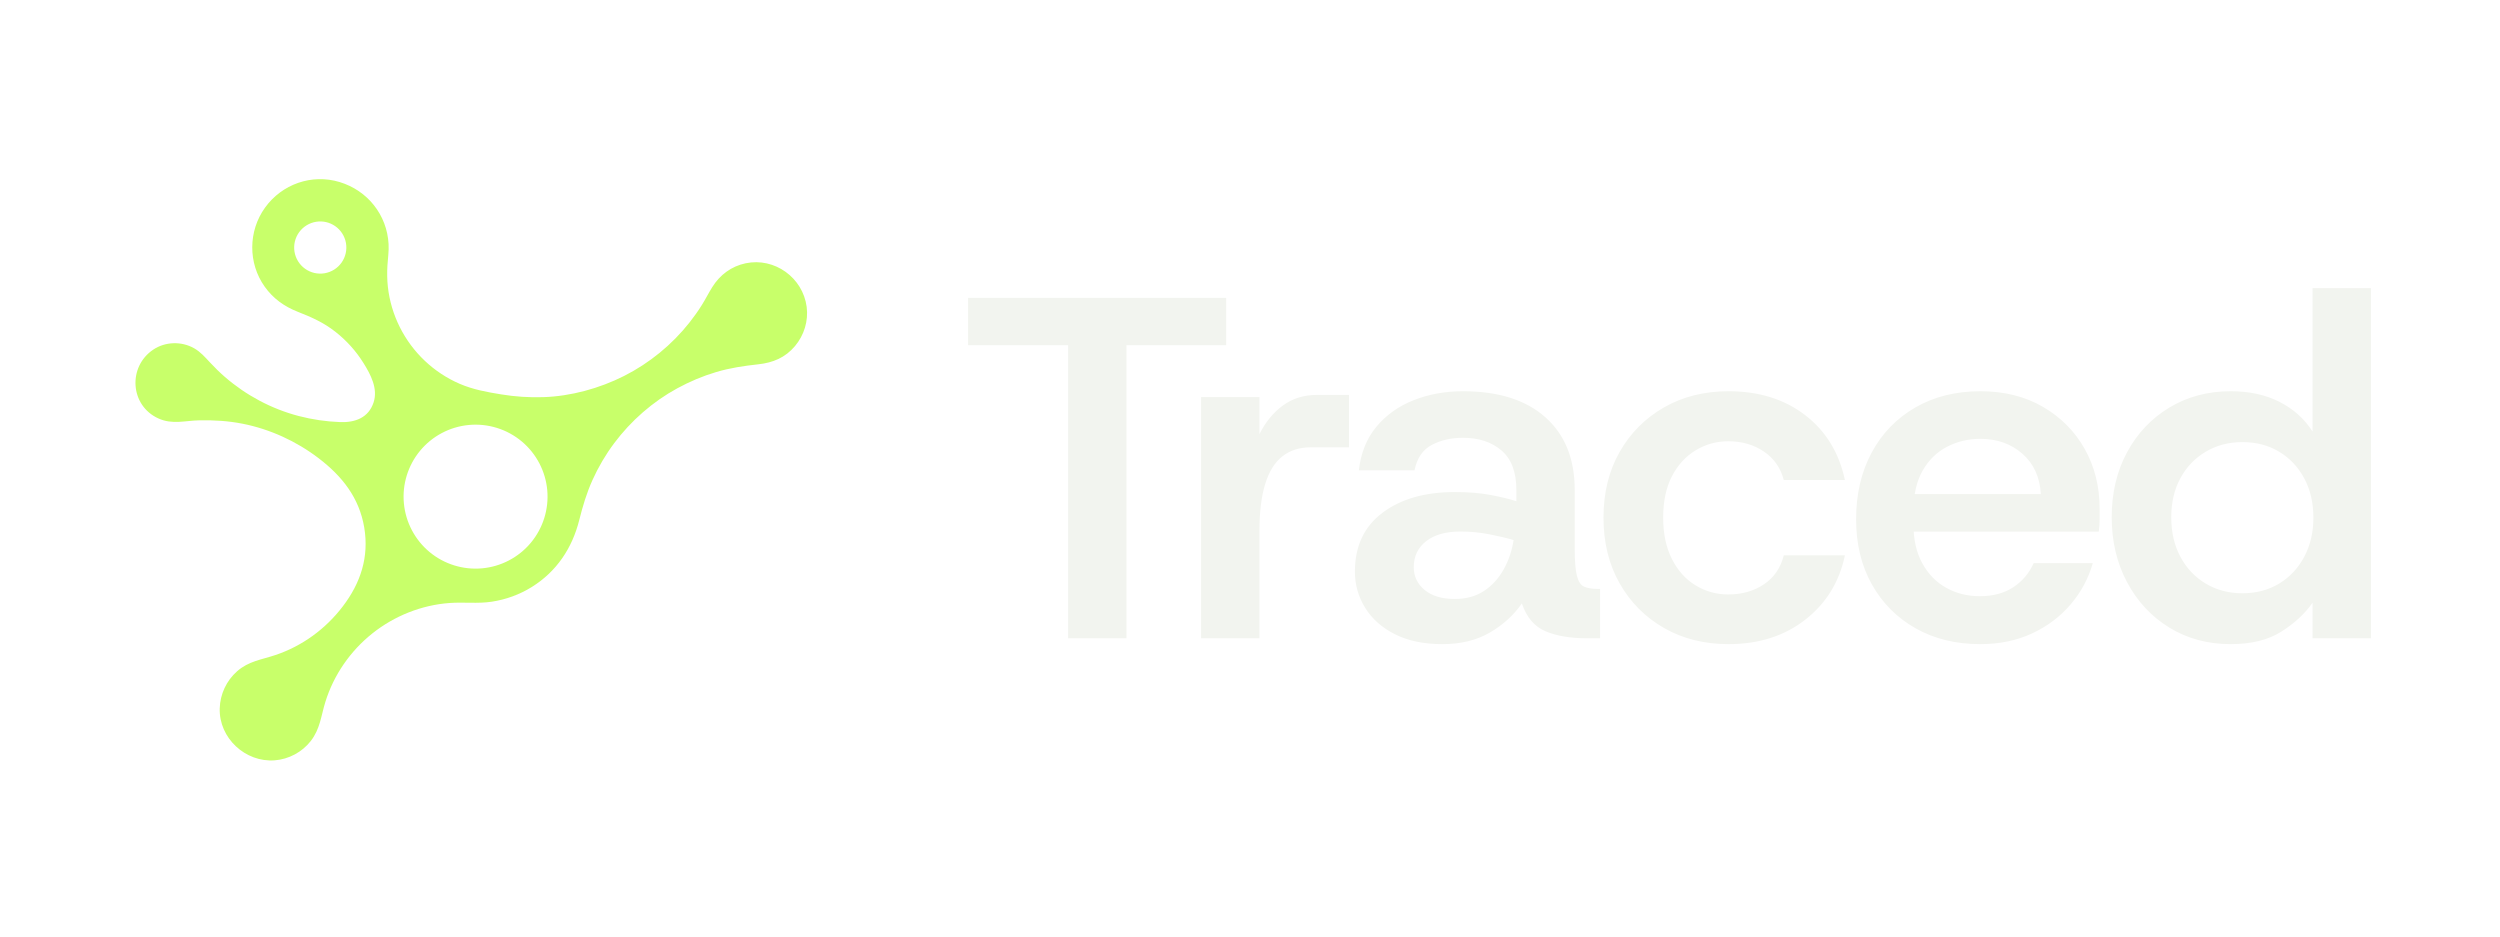
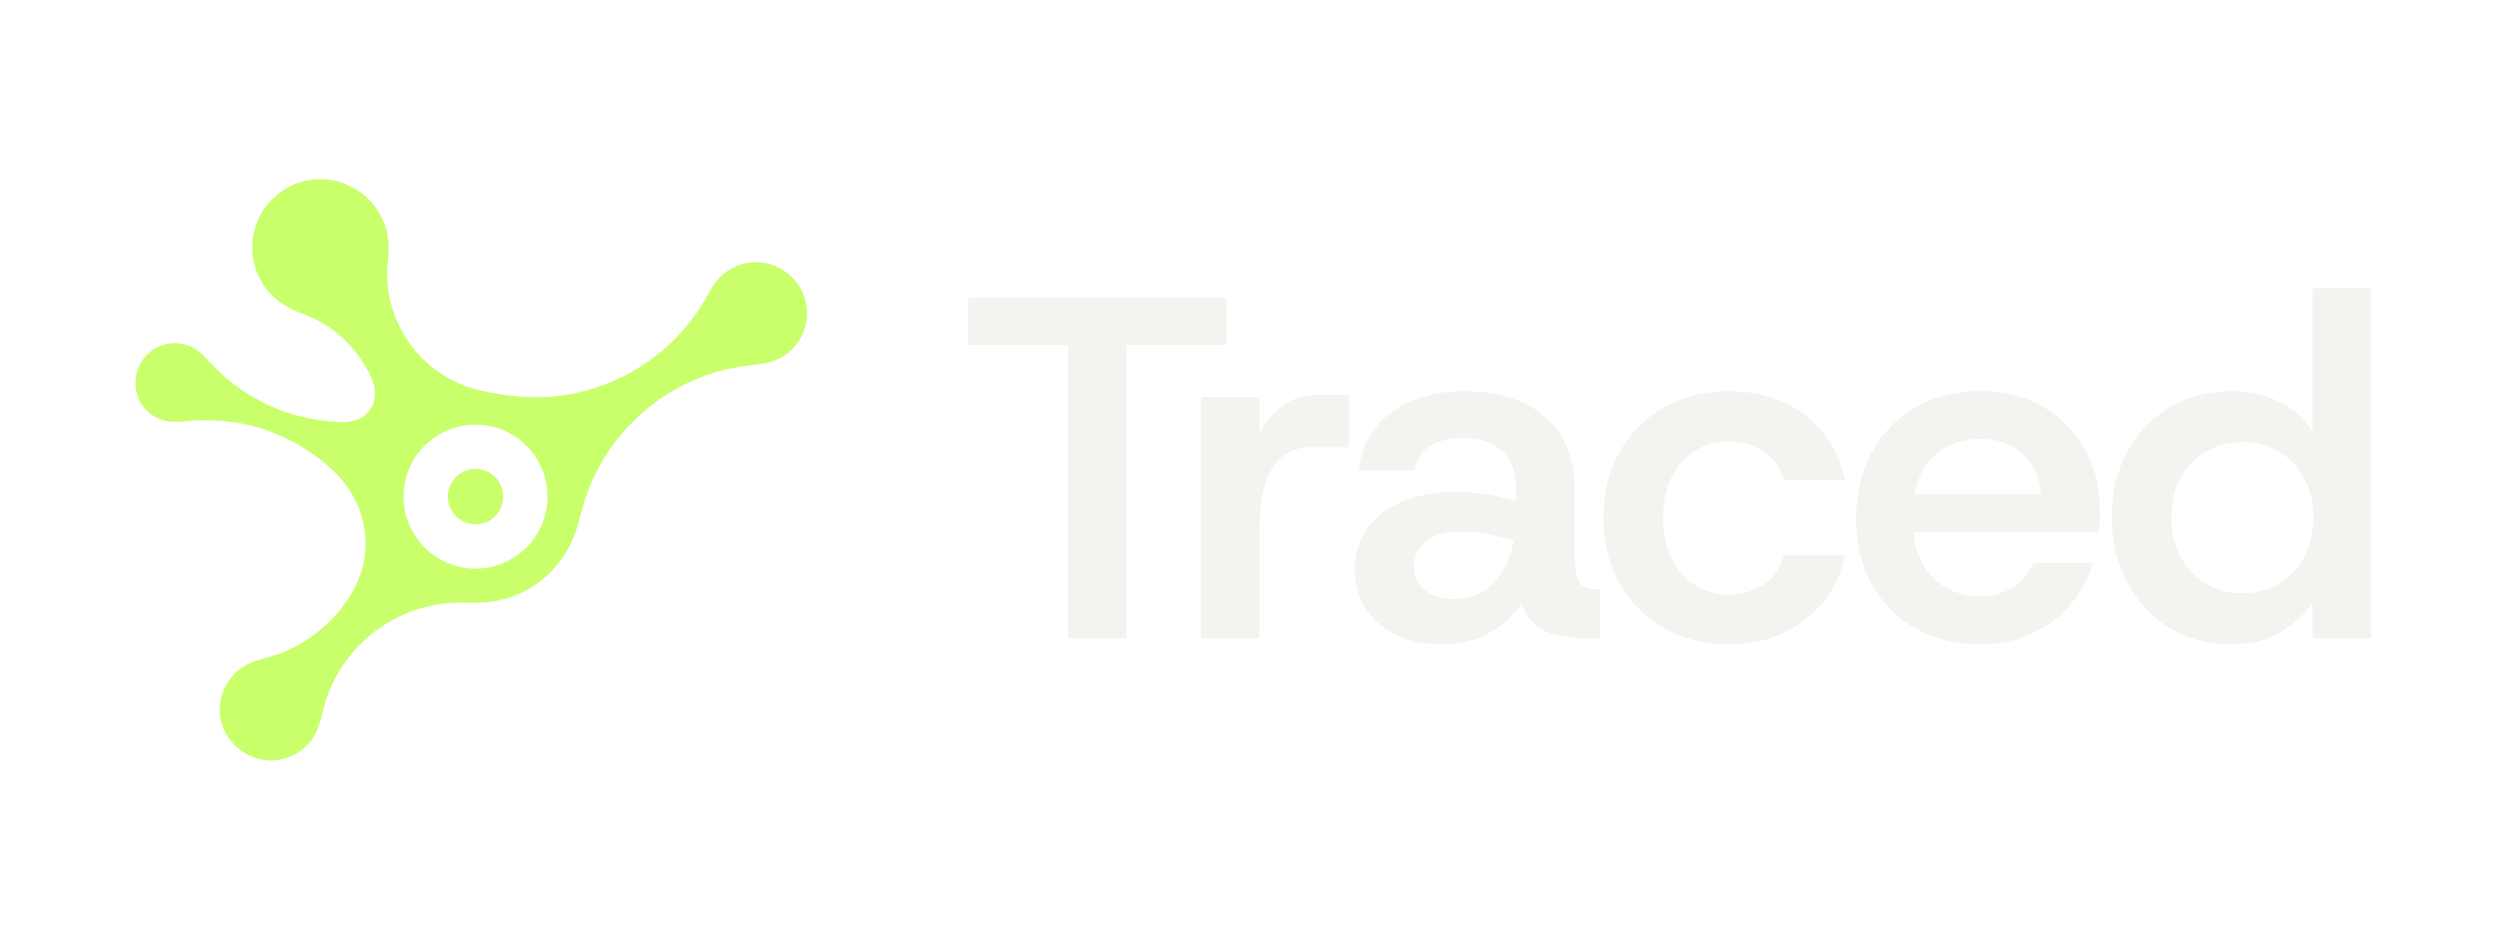
<svg xmlns="http://www.w3.org/2000/svg" width="470" height="176" viewBox="0 0 470 176">
  <g transform="translate(24 24)">
-     <path fill="#C8FF6A" fill-rule="evenodd" transform="translate(-8.881 -9.164) scale(0.28704)" d="M127.25 446.30C136.44 445.61 145.21 440.91 150.86 433.65C157.04 425.71 157.58 417.22 160.43 408.03C165.91 390.37 176.77 374.69 191.21 363.18C205.60 351.71 223.43 344.58 241.81 343.25C251.01 342.58 260.24 343.80 269.37 342.41C278.69 341.00 287.57 337.77 295.59 332.80C311.84 322.72 322.10 307.32 326.71 288.94C328.98 279.87 331.52 271.32 335.36 262.77C339.20 254.24 344.00 246.06 349.60 238.58C360.57 223.91 374.85 211.38 390.95 202.63C399.11 198.20 407.47 194.65 416.37 192.00C425.60 189.26 434.46 187.97 443.99 186.92C453.63 185.86 461.66 182.55 468.02 174.98C473.98 167.88 476.87 158.52 475.67 149.30C473.17 130.15 454.62 116.75 435.66 120.76C426.35 122.72 418.86 128.32 413.85 136.34C411.46 140.16 409.44 144.21 407.04 148.04C404.56 152.02 401.84 155.84 398.93 159.52C387.46 174.07 372.66 186.17 356.12 194.53C339.98 202.69 321.24 207.86 303.12 208.43C293.81 208.72 284.81 208.13 275.62 206.63C266.22 205.09 257.26 203.50 248.44 199.71C231.41 192.39 217.45 179.11 209.17 162.54C205.05 154.31 202.38 145.35 201.37 136.21C200.86 131.58 200.81 126.82 201.08 122.17C201.36 117.46 202.10 112.88 201.83 108.14C200.78 89.03 188.05 73.08 169.75 67.54C151.49 62.02 131.99 68.89 120.89 84.34C109.87 99.67 109.72 120.66 120.69 136.07C126.22 143.84 133.49 149.04 142.33 152.51C151.43 156.08 159.27 159.54 167.04 165.65C174.32 171.38 180.49 178.22 185.39 186.08C190.10 193.62 194.99 202.81 192.02 211.87C188.72 221.92 179.93 225.13 170.17 224.77C160.85 224.42 151.94 223.12 142.91 220.77C125.10 216.11 108.45 207.20 94.56 195.14C91.12 192.15 87.96 189.02 84.86 185.70C81.58 182.19 78.67 178.79 74.43 176.39C66.21 171.74 55.63 172.02 47.76 177.27C30.94 188.48 32.43 213.90 51.04 222.36C60.28 226.57 68.64 223.74 78.22 223.60C87.83 223.47 96.74 223.97 106.20 225.83C124.19 229.38 141.48 237.32 156.04 248.45C171.41 260.19 182.62 274.29 185.89 293.81C189.12 313.13 183.55 330.11 171.84 345.48C160.61 360.23 145.35 371.41 127.75 377.33C118.56 380.42 110.25 381.27 102.61 387.98C95.64 394.10 91.51 403.00 91.24 412.26C90.65 431.67 108.02 447.76 127.25 446.30ZM159.93 127.29C155.45 128.05 150.83 126.98 147.13 124.33C143.43 121.68 140.94 117.65 140.21 113.16C139.49 108.67 140.59 104.06 143.27 100.38C145.95 96.70 150.00 94.24 154.49 93.55C158.81 92.88 163.24 93.91 166.83 96.40C170.57 98.99 173.12 102.98 173.92 107.46C174.71 111.94 173.67 116.57 171.05 120.29C168.43 124.01 164.42 126.53 159.93 127.29ZM263.07 320.55C250.65 321.68 238.25 317.83 228.66 309.86C219.08 301.89 213.02 290.40 211.86 277.99C210.69 265.58 214.51 253.17 222.45 243.56C230.39 233.95 241.87 227.86 254.27 226.67C266.86 225.45 279.45 229.37 289.13 237.50C298.68 245.52 304.67 257.04 305.77 269.46C306.86 281.88 302.97 294.27 294.98 303.83C286.99 313.40 275.48 319.43 263.07 320.55Z" />
+     <path fill="#C8FF6A" fill-rule="evenodd" transform="translate(-8.881 -9.164) scale(0.28704)" d="M127.25 446.30C136.44 445.61 145.21 440.91 150.86 433.65C157.04 425.71 157.58 417.22 160.43 408.03C165.91 390.37 176.77 374.69 191.21 363.18C205.60 351.71 223.43 344.58 241.81 343.25C251.01 342.58 260.24 343.80 269.37 342.41C278.69 341.00 287.57 337.77 295.59 332.80C311.84 322.72 322.10 307.32 326.71 288.94C328.98 279.87 331.52 271.32 335.36 262.77C339.20 254.24 344.00 246.06 349.60 238.58C360.57 223.91 374.85 211.38 390.95 202.63C399.11 198.20 407.47 194.65 416.37 192.00C425.60 189.26 434.46 187.97 443.99 186.92C453.63 185.86 461.66 182.55 468.02 174.98C473.98 167.88 476.87 158.52 475.67 149.30C473.17 130.15 454.62 116.75 435.66 120.76C426.35 122.72 418.86 128.32 413.85 136.34C411.46 140.16 409.44 144.21 407.04 148.04C404.56 152.02 401.84 155.84 398.93 159.52C387.46 174.07 372.66 186.17 356.12 194.53C339.98 202.69 321.24 207.86 303.12 208.43C293.81 208.72 284.81 208.13 275.62 206.63C266.22 205.09 257.26 203.50 248.44 199.71C231.41 192.39 217.45 179.11 209.17 162.54C205.05 154.31 202.38 145.35 201.37 136.21C200.86 131.58 200.81 126.82 201.08 122.17C201.36 117.46 202.10 112.88 201.83 108.14C200.78 89.03 188.05 73.08 169.75 67.54C151.49 62.02 131.99 68.89 120.89 84.34C109.87 99.67 109.72 120.66 120.69 136.07C126.22 143.84 133.49 149.04 142.33 152.51C151.43 156.08 159.27 159.54 167.04 165.65C174.32 171.38 180.49 178.22 185.39 186.08C190.10 193.62 194.99 202.81 192.02 211.87C188.72 221.92 179.93 225.13 170.17 224.77C160.85 224.42 151.94 223.12 142.91 220.77C125.10 216.11 108.45 207.20 94.56 195.14C91.12 192.15 87.96 189.02 84.86 185.70C81.58 182.19 78.67 178.79 74.43 176.39C66.21 171.74 55.63 172.02 47.76 177.27C30.94 188.48 32.43 213.90 51.04 222.36C60.28 226.57 68.64 223.74 78.22 223.60C87.83 223.47 96.74 223.97 106.20 225.83C124.19 229.38 141.48 237.32 156.04 248.45C171.41 260.19 182.62 274.29 185.89 293.81C189.12 313.13 183.55 330.11 171.84 345.48C160.61 360.23 145.35 371.41 127.75 377.33C118.56 380.42 110.25 381.27 102.61 387.98C95.64 394.10 91.51 403.00 91.24 412.26C90.65 431.67 108.02 447.76 127.25 446.30ZM263.07 320.55C250.65 321.68 238.25 317.83 228.66 309.86C219.08 301.89 213.02 290.40 211.86 277.99C210.69 265.58 214.51 253.17 222.45 243.56C230.39 233.95 241.87 227.86 254.27 226.67C266.86 225.45 279.45 229.37 289.13 237.50C298.68 245.52 304.67 257.04 305.77 269.46C306.86 281.88 302.97 294.27 294.98 303.83C286.99 313.40 275.48 319.43 263.07 320.55ZM261.09 291.59C265.78 290.99 270.08 288.57 273.02 284.86C276.07 281.00 277.43 276.05 276.77 271.18C276.14 266.49 273.69 262.21 269.96 259.30C266.08 256.27 261.12 254.95 256.26 255.64C251.57 256.30 247.31 258.79 244.42 262.54C241.53 266.30 240.23 271.05 240.79 275.75C241.38 280.64 243.93 285.09 247.85 288.05C251.62 290.91 256.39 292.19 261.09 291.59Z" />
    <path fill="#F2F4EF" transform="translate(155.41 96.00) scale(0.9143)" d="M23.4 0.0V-60.271H2.829V-70.0H55.9V-60.271H35.4V0.0ZM50.743 0.0V-49.6H62.743V-41.986Q64.629 -45.743 67.6 -47.893Q70.571 -50.043 74.514 -50.043H81.157V-39.271H73.314Q69.814 -39.271 67.457 -37.414Q65.1 -35.557 63.921 -31.721Q62.743 -27.886 62.743 -22.057V0.0ZM100.343 1.2Q94.643 1.2 90.614 -0.829Q86.586 -2.857 84.479 -6.271Q82.371 -9.686 82.371 -13.7Q82.371 -21.543 88.036 -25.807Q93.7 -30.071 102.9 -30.071Q107.143 -30.071 110.35 -29.457Q113.557 -28.843 115.571 -28.186V-30.5Q115.571 -36 112.521 -38.614Q109.471 -41.229 104.586 -41.229Q100.957 -41.229 98.171 -39.757Q95.386 -38.286 94.629 -34.543H83.186Q83.786 -39.871 86.779 -43.486Q89.771 -47.1 94.429 -48.95Q99.086 -50.8 104.586 -50.8Q115.529 -50.8 121.55 -45.436Q127.571 -40.071 127.571 -30.5V-18.371Q127.571 -14.629 128.021 -12.85Q128.471 -11.071 129.514 -10.614Q130.557 -10.157 132.271 -10.157H132.786V0.0H130.143Q124.971 0.0 121.557 -1.45Q118.143 -2.9 116.7 -7.171Q114.214 -3.571 110.129 -1.186Q106.043 1.2 100.343 1.2ZM102.9 -8.086Q106.4 -8.086 108.893 -9.721Q111.386 -11.357 112.943 -14.136Q114.5 -16.914 115 -20.2Q112.886 -20.829 109.979 -21.393Q107.071 -21.957 104.114 -21.957Q99.557 -21.957 97.014 -19.964Q94.471 -17.971 94.471 -14.614Q94.471 -11.786 96.714 -9.936Q98.957 -8.086 102.9 -8.086ZM159.2 1.2Q151.729 1.2 145.929 -2.121Q140.129 -5.443 136.807 -11.293Q133.486 -17.143 133.486 -24.8Q133.486 -32.486 136.807 -38.321Q140.129 -44.157 145.929 -47.479Q151.729 -50.8 159.2 -50.8Q168.543 -50.8 174.929 -45.907Q181.314 -41.014 183.129 -32.543H170.557Q169.6 -36.257 166.486 -38.386Q163.371 -40.514 159.129 -40.514Q155.514 -40.514 152.443 -38.657Q149.371 -36.8 147.564 -33.329Q145.757 -29.857 145.757 -24.8Q145.757 -19.843 147.564 -16.286Q149.371 -12.729 152.443 -10.871Q155.514 -9.014 159.129 -9.014Q163.371 -9.014 166.486 -11.107Q169.6 -13.2 170.557 -17.057H183.129Q181.414 -8.857 174.979 -3.829Q168.543 1.2 159.2 1.2ZM210.929 1.2Q203.429 1.2 197.671 -2.05Q191.914 -5.3 188.671 -11.079Q185.429 -16.857 185.429 -24.471Q185.429 -32.229 188.621 -38.171Q191.814 -44.114 197.6 -47.457Q203.386 -50.8 210.986 -50.8Q218.329 -50.8 223.857 -47.586Q229.386 -44.371 232.443 -38.921Q235.5 -33.471 235.5 -26.686Q235.5 -25.686 235.5 -24.479Q235.5 -23.271 235.329 -21.943H194.114V-29.657H223.414Q223.114 -34.886 219.621 -37.95Q216.129 -41.014 210.971 -41.014Q207.257 -41.014 204.107 -39.371Q200.957 -37.729 199.093 -34.45Q197.229 -31.171 197.229 -26.186V-23.343Q197.229 -18.714 199.05 -15.407Q200.871 -12.1 203.964 -10.379Q207.057 -8.657 210.857 -8.657Q214.957 -8.657 217.757 -10.507Q220.557 -12.357 221.943 -15.457H234.1Q232.757 -10.743 229.536 -6.964Q226.314 -3.186 221.593 -0.993Q216.871 1.2 210.929 1.2ZM262.443 1.2Q255.371 1.2 249.836 -2.2Q244.3 -5.6 241.143 -11.536Q237.986 -17.471 237.986 -24.9Q237.986 -32.4 241.143 -38.25Q244.3 -44.1 249.85 -47.45Q255.4 -50.8 262.471 -50.8Q268.2 -50.8 272.493 -48.614Q276.786 -46.429 279.286 -42.514V-72.0H291.286V0.0H279.286V-7.314Q276.957 -3.971 272.893 -1.386Q268.829 1.2 262.443 1.2ZM264.843 -9.257Q269.143 -9.257 272.429 -11.257Q275.714 -13.257 277.586 -16.779Q279.457 -20.3 279.457 -24.8Q279.457 -29.371 277.586 -32.871Q275.714 -36.371 272.429 -38.357Q269.143 -40.343 264.843 -40.343Q260.643 -40.343 257.307 -38.357Q253.971 -36.371 252.1 -32.907Q250.229 -29.443 250.229 -24.871Q250.229 -20.3 252.1 -16.779Q253.971 -13.257 257.307 -11.257Q260.643 -9.257 264.843 -9.257Z" />
  </g>
</svg>
